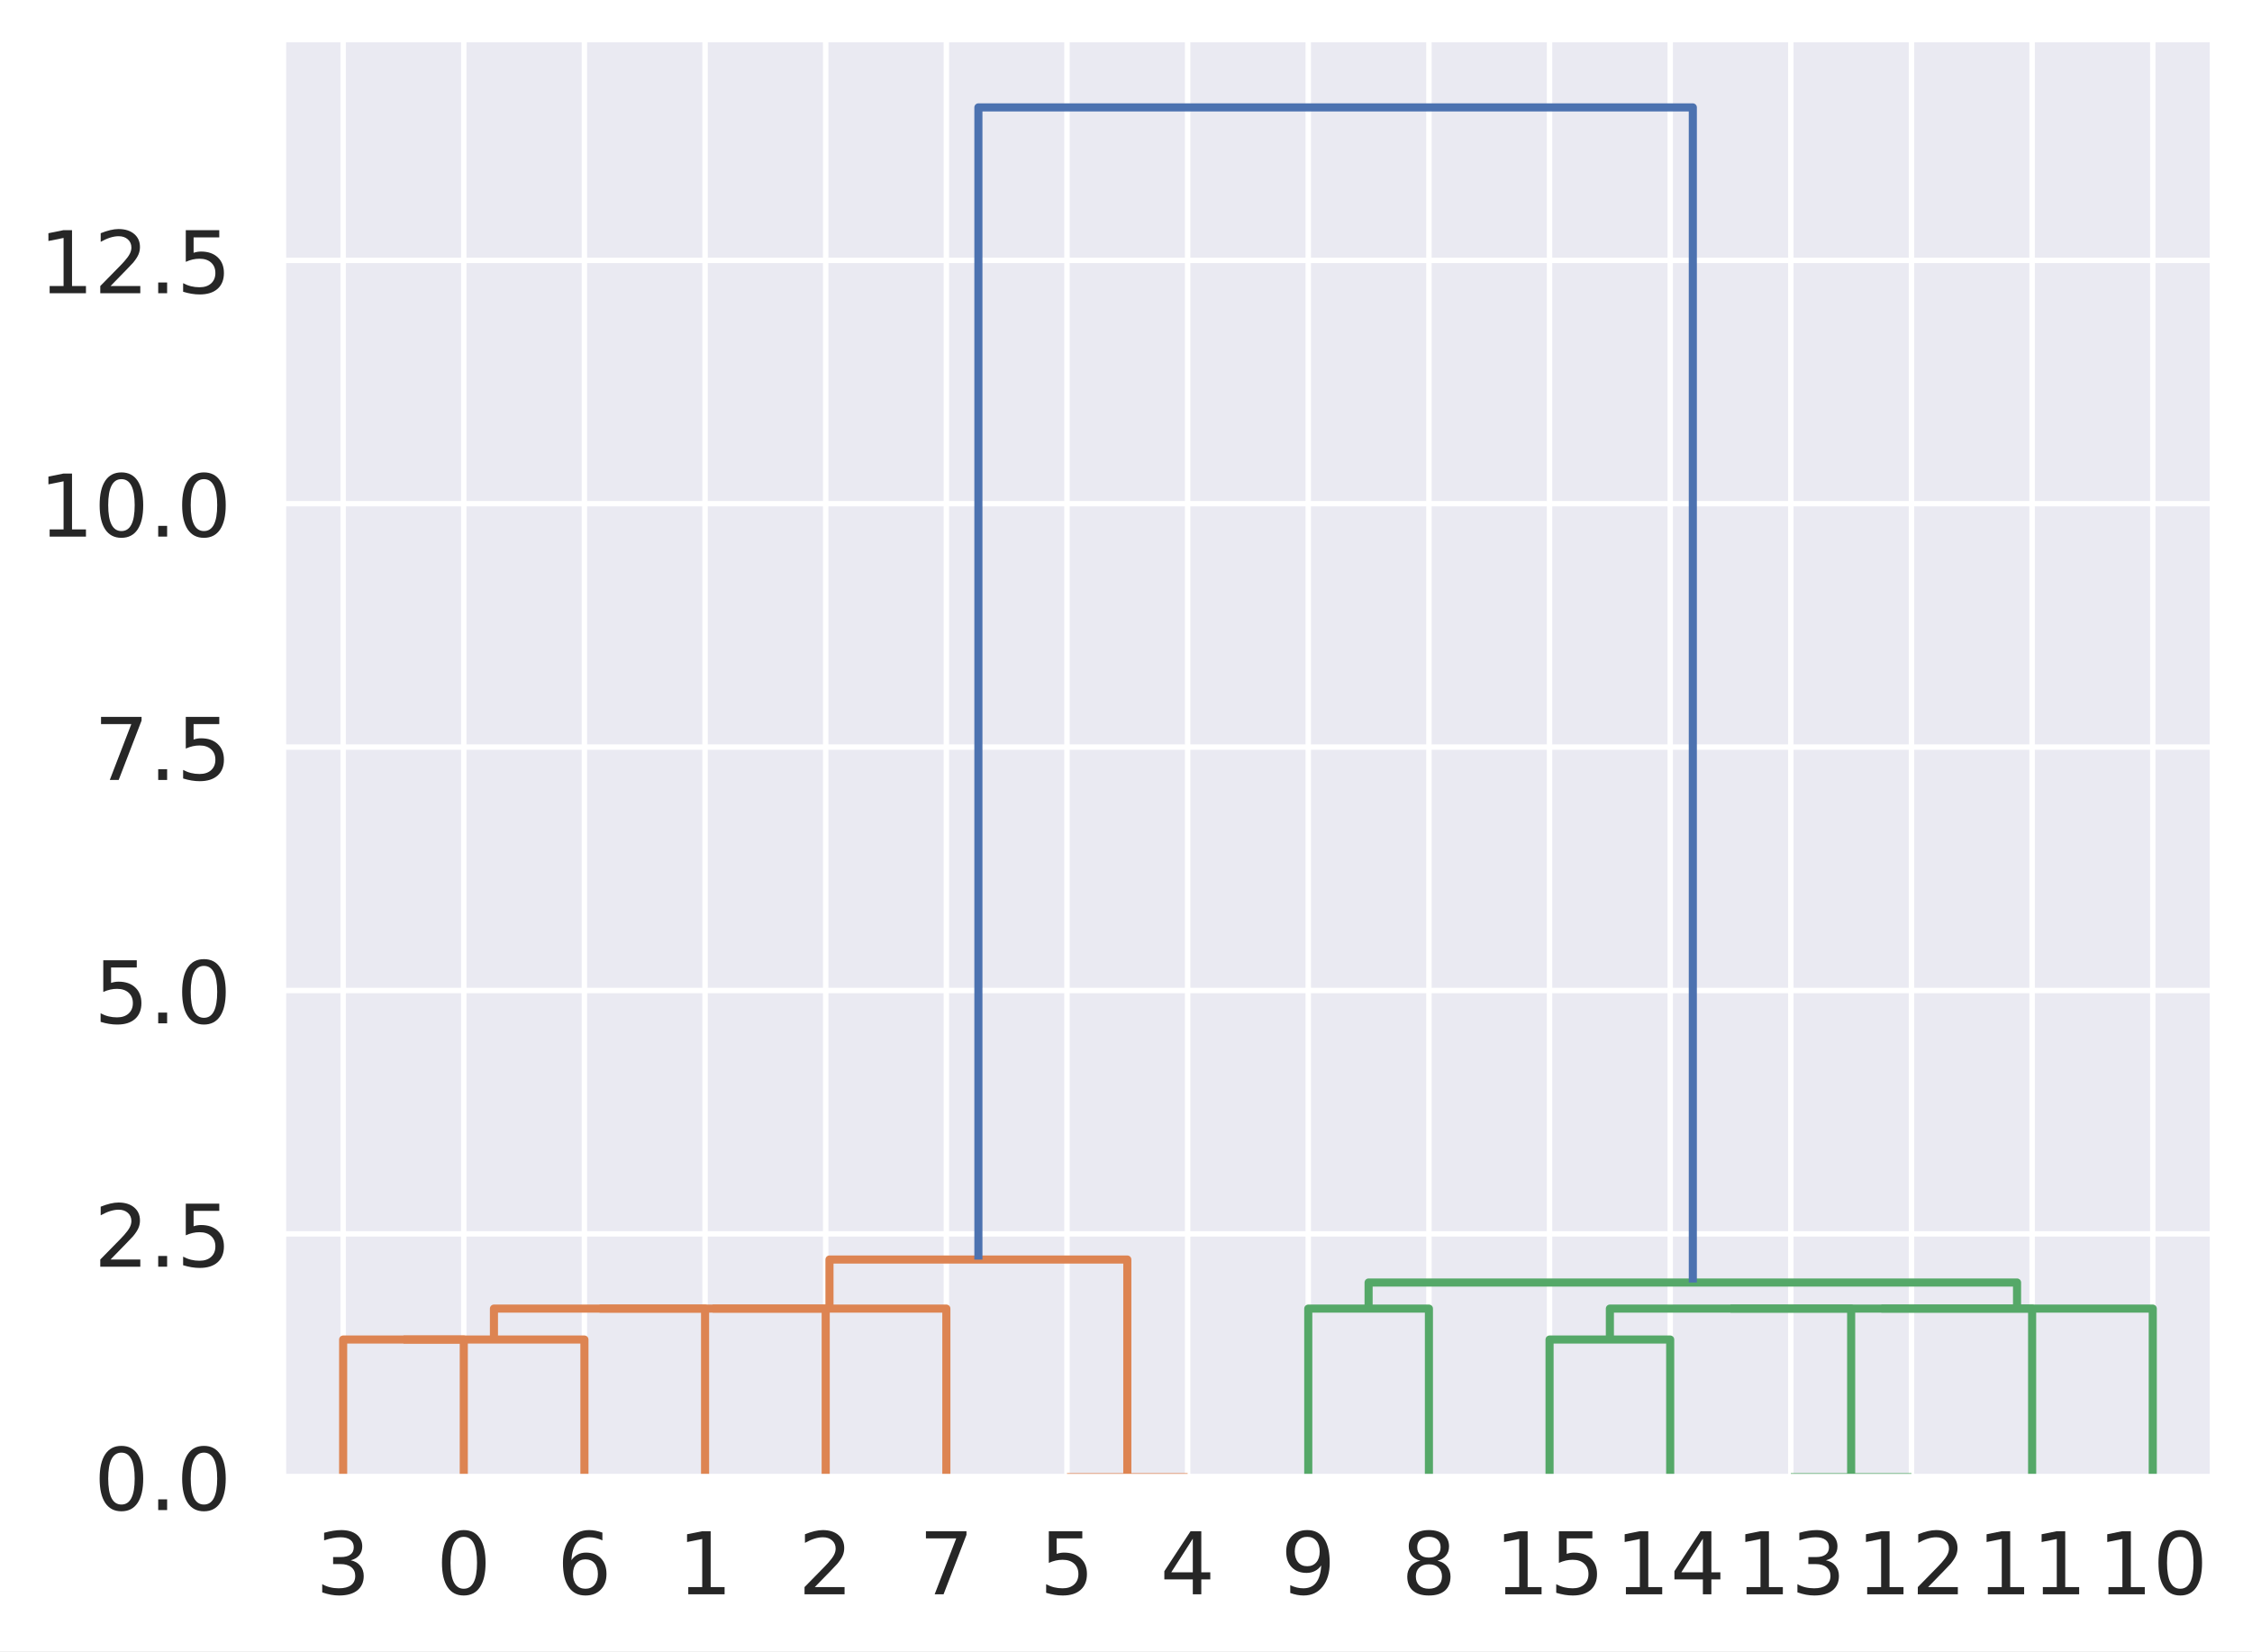
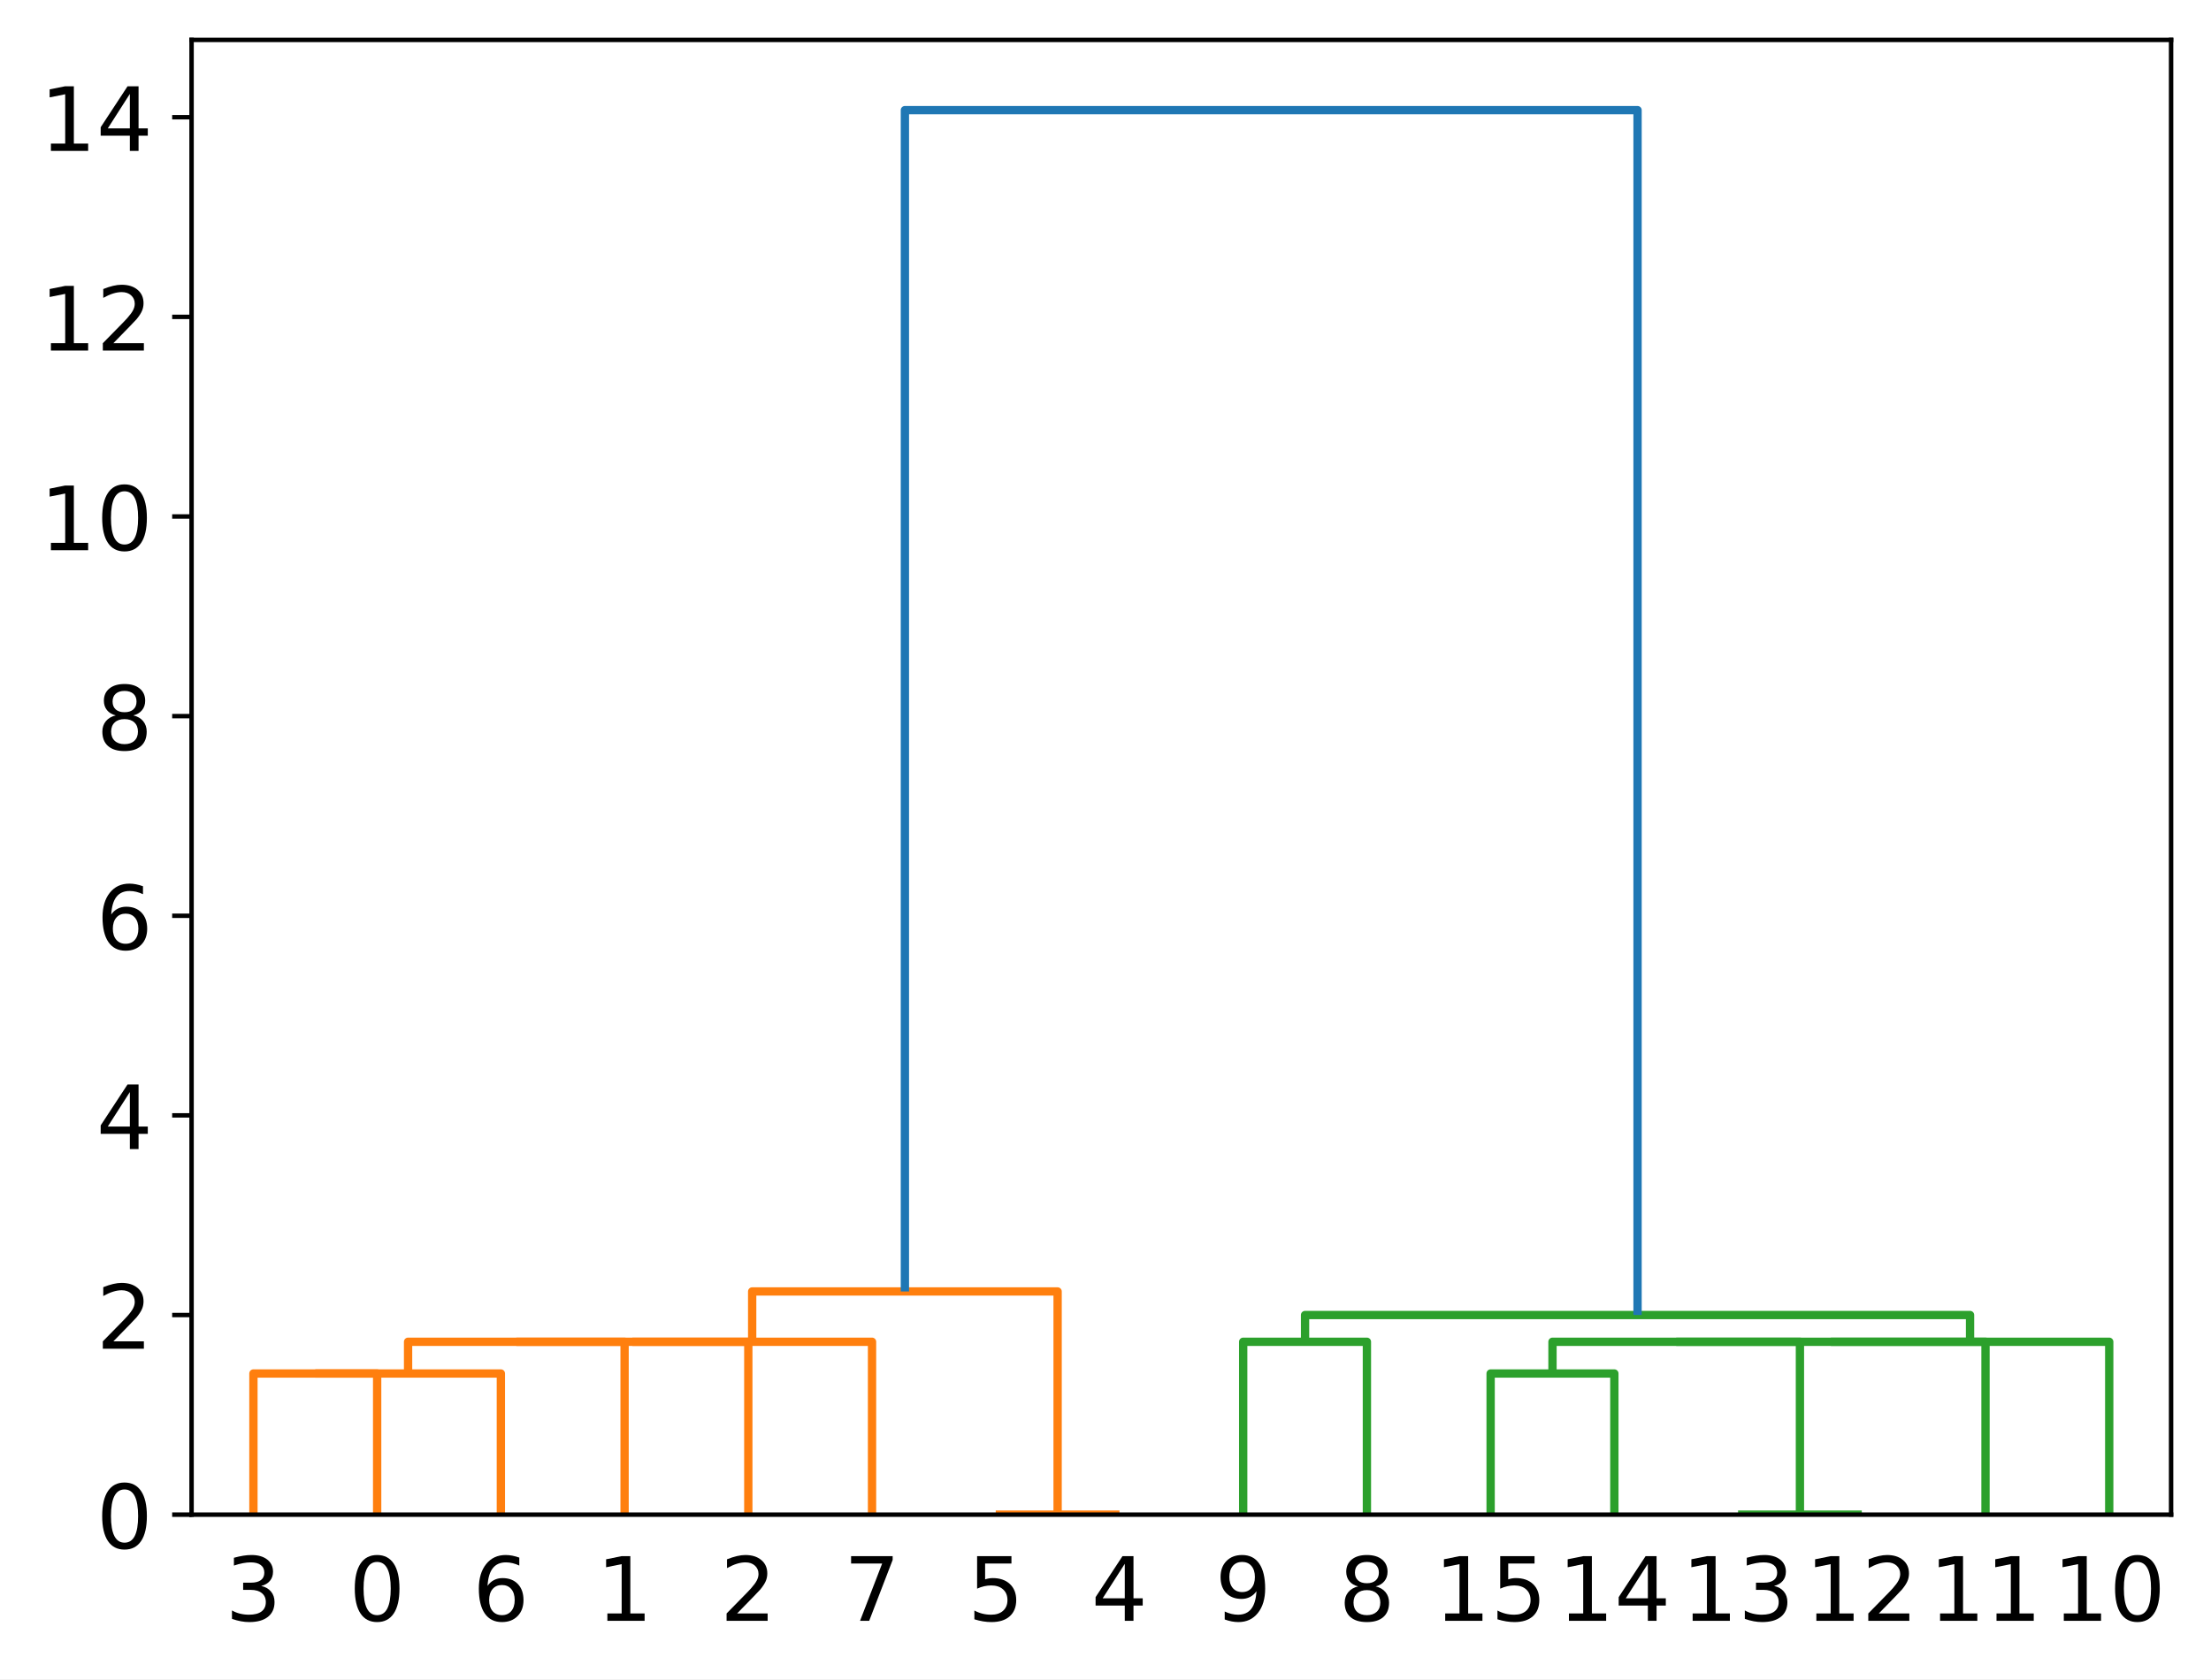
- <svg xmlns="http://www.w3.org/2000/svg" xmlns:xlink="http://www.w3.org/1999/xlink" width="416.645pt" height="305.497pt" viewBox="0 0 416.645 305.497" version="1.1">
+ <svg xmlns="http://www.w3.org/2000/svg" xmlns:xlink="http://www.w3.org/1999/xlink" width="398.88pt" height="302.997pt" viewBox="0 0 398.88 302.997" version="1.1">
  <defs>
    <style type="text/css">*{stroke-linejoin: round; stroke-linecap: butt}</style>
  </defs>
  <g id="figure_1">
    <g id="patch_1">
-       <path d="M 0 305.497  L 416.645 305.497  L 416.645 -0  L 0 -0  z " style="fill: #ffffff" />
+       <path d="M 0 302.997  L 398.88 302.997  L 398.88 0  L 0 0  z " style="fill: #ffffff" />
    </g>
    <g id="axes_1">
      <g id="patch_2">
-         <path d="M 52.325 273.312  L 409.445 273.312  L 409.445 7.2  L 52.325 7.2  z " style="fill: #eaeaf2" />
+         <path d="M 34.56 273.312  L 391.68 273.312  L 391.68 7.2  L 34.56 7.2  z " style="fill: #ffffff" />
      </g>
      <g id="matplotlib.axis_1">
        <g id="xtick_1">
-           <g id="line2d_1">
-             <path d="M 63.485 273.312  L 63.485 7.2  " clip-path="url(#pdfeb0462a6)" style="fill: none; stroke: #ffffff; stroke-linecap: round" />
-           </g>
          <g id="text_1">
-             <g style="fill: #262626" transform="translate(58.395 294.9695)scale(0.16 -0.16)">
+             <g transform="translate(40.63 292.4695)scale(0.16 -0.16)">
              <defs>
                <path id="DejaVuSans-33" d="M 2597 2516  Q 3050 2419 3304 2112  Q 3559 1806 3559 1356  Q 3559 666 3084 287  Q 2609 -91 1734 -91  Q 1441 -91 1130 -33  Q 819 25 488 141  L 488 750  Q 750 597 1062 519  Q 1375 441 1716 441  Q 2309 441 2620 675  Q 2931 909 2931 1356  Q 2931 1769 2642 2001  Q 2353 2234 1838 2234  L 1294 2234  L 1294 2753  L 1863 2753  Q 2328 2753 2575 2939  Q 2822 3125 2822 3475  Q 2822 3834 2567 4026  Q 2313 4219 1838 4219  Q 1578 4219 1281 4162  Q 984 4106 628 3988  L 628 4550  Q 988 4650 1302 4700  Q 1616 4750 1894 4750  Q 2613 4750 3031 4423  Q 3450 4097 3450 3541  Q 3450 3153 3228 2886  Q 3006 2619 2597 2516  z " transform="scale(0.015625)" />
              </defs>
              <use xlink:href="#DejaVuSans-33" />
            </g>
          </g>
        </g>
        <g id="xtick_2">
-           <g id="line2d_2">
-             <path d="M 85.805 273.312  L 85.805 7.2  " clip-path="url(#pdfeb0462a6)" style="fill: none; stroke: #ffffff; stroke-linecap: round" />
-           </g>
          <g id="text_2">
-             <g style="fill: #262626" transform="translate(80.715 294.9695)scale(0.16 -0.16)">
+             <g transform="translate(62.95 292.4695)scale(0.16 -0.16)">
              <defs>
                <path id="DejaVuSans-30" d="M 2034 4250  Q 1547 4250 1301 3770  Q 1056 3291 1056 2328  Q 1056 1369 1301 889  Q 1547 409 2034 409  Q 2525 409 2770 889  Q 3016 1369 3016 2328  Q 3016 3291 2770 3770  Q 2525 4250 2034 4250  z M 2034 4750  Q 2819 4750 3233 4129  Q 3647 3509 3647 2328  Q 3647 1150 3233 529  Q 2819 -91 2034 -91  Q 1250 -91 836 529  Q 422 1150 422 2328  Q 422 3509 836 4129  Q 1250 4750 2034 4750  z " transform="scale(0.015625)" />
              </defs>
              <use xlink:href="#DejaVuSans-30" />
            </g>
          </g>
        </g>
        <g id="xtick_3">
-           <g id="line2d_3">
-             <path d="M 108.125 273.312  L 108.125 7.2  " clip-path="url(#pdfeb0462a6)" style="fill: none; stroke: #ffffff; stroke-linecap: round" />
-           </g>
          <g id="text_3">
-             <g style="fill: #262626" transform="translate(103.035 294.9695)scale(0.16 -0.16)">
+             <g transform="translate(85.27 292.4695)scale(0.16 -0.16)">
              <defs>
                <path id="DejaVuSans-36" d="M 2113 2584  Q 1688 2584 1439 2293  Q 1191 2003 1191 1497  Q 1191 994 1439 701  Q 1688 409 2113 409  Q 2538 409 2786 701  Q 3034 994 3034 1497  Q 3034 2003 2786 2293  Q 2538 2584 2113 2584  z M 3366 4563  L 3366 3988  Q 3128 4100 2886 4159  Q 2644 4219 2406 4219  Q 1781 4219 1451 3797  Q 1122 3375 1075 2522  Q 1259 2794 1537 2939  Q 1816 3084 2150 3084  Q 2853 3084 3261 2657  Q 3669 2231 3669 1497  Q 3669 778 3244 343  Q 2819 -91 2113 -91  Q 1303 -91 875 529  Q 447 1150 447 2328  Q 447 3434 972 4092  Q 1497 4750 2381 4750  Q 2619 4750 2861 4703  Q 3103 4656 3366 4563  z " transform="scale(0.015625)" />
              </defs>
              <use xlink:href="#DejaVuSans-36" />
            </g>
          </g>
        </g>
        <g id="xtick_4">
-           <g id="line2d_4">
-             <path d="M 130.445 273.312  L 130.445 7.2  " clip-path="url(#pdfeb0462a6)" style="fill: none; stroke: #ffffff; stroke-linecap: round" />
-           </g>
          <g id="text_4">
-             <g style="fill: #262626" transform="translate(125.355 294.9695)scale(0.16 -0.16)">
+             <g transform="translate(107.59 292.4695)scale(0.16 -0.16)">
              <defs>
                <path id="DejaVuSans-31" d="M 794 531  L 1825 531  L 1825 4091  L 703 3866  L 703 4441  L 1819 4666  L 2450 4666  L 2450 531  L 3481 531  L 3481 0  L 794 0  L 794 531  z " transform="scale(0.015625)" />
              </defs>
              <use xlink:href="#DejaVuSans-31" />
            </g>
          </g>
        </g>
        <g id="xtick_5">
-           <g id="line2d_5">
-             <path d="M 152.765 273.312  L 152.765 7.2  " clip-path="url(#pdfeb0462a6)" style="fill: none; stroke: #ffffff; stroke-linecap: round" />
-           </g>
          <g id="text_5">
-             <g style="fill: #262626" transform="translate(147.675 294.9695)scale(0.16 -0.16)">
+             <g transform="translate(129.91 292.4695)scale(0.16 -0.16)">
              <defs>
                <path id="DejaVuSans-32" d="M 1228 531  L 3431 531  L 3431 0  L 469 0  L 469 531  Q 828 903 1448 1529  Q 2069 2156 2228 2338  Q 2531 2678 2651 2914  Q 2772 3150 2772 3378  Q 2772 3750 2511 3984  Q 2250 4219 1831 4219  Q 1534 4219 1204 4116  Q 875 4013 500 3803  L 500 4441  Q 881 4594 1212 4672  Q 1544 4750 1819 4750  Q 2544 4750 2975 4387  Q 3406 4025 3406 3419  Q 3406 3131 3298 2873  Q 3191 2616 2906 2266  Q 2828 2175 2409 1742  Q 1991 1309 1228 531  z " transform="scale(0.015625)" />
              </defs>
              <use xlink:href="#DejaVuSans-32" />
            </g>
          </g>
        </g>
        <g id="xtick_6">
-           <g id="line2d_6">
-             <path d="M 175.085 273.312  L 175.085 7.2  " clip-path="url(#pdfeb0462a6)" style="fill: none; stroke: #ffffff; stroke-linecap: round" />
-           </g>
          <g id="text_6">
-             <g style="fill: #262626" transform="translate(169.995 294.9695)scale(0.16 -0.16)">
+             <g transform="translate(152.23 292.4695)scale(0.16 -0.16)">
              <defs>
                <path id="DejaVuSans-37" d="M 525 4666  L 3525 4666  L 3525 4397  L 1831 0  L 1172 0  L 2766 4134  L 525 4134  L 525 4666  z " transform="scale(0.015625)" />
              </defs>
              <use xlink:href="#DejaVuSans-37" />
            </g>
          </g>
        </g>
        <g id="xtick_7">
-           <g id="line2d_7">
-             <path d="M 197.405 273.312  L 197.405 7.2  " clip-path="url(#pdfeb0462a6)" style="fill: none; stroke: #ffffff; stroke-linecap: round" />
-           </g>
          <g id="text_7">
-             <g style="fill: #262626" transform="translate(192.315 294.9695)scale(0.16 -0.16)">
+             <g transform="translate(174.55 292.4695)scale(0.16 -0.16)">
              <defs>
                <path id="DejaVuSans-35" d="M 691 4666  L 3169 4666  L 3169 4134  L 1269 4134  L 1269 2991  Q 1406 3038 1543 3061  Q 1681 3084 1819 3084  Q 2600 3084 3056 2656  Q 3513 2228 3513 1497  Q 3513 744 3044 326  Q 2575 -91 1722 -91  Q 1428 -91 1123 -41  Q 819 9 494 109  L 494 744  Q 775 591 1075 516  Q 1375 441 1709 441  Q 2250 441 2565 725  Q 2881 1009 2881 1497  Q 2881 1984 2565 2268  Q 2250 2553 1709 2553  Q 1456 2553 1204 2497  Q 953 2441 691 2322  L 691 4666  z " transform="scale(0.015625)" />
              </defs>
              <use xlink:href="#DejaVuSans-35" />
            </g>
          </g>
        </g>
        <g id="xtick_8">
-           <g id="line2d_8">
-             <path d="M 219.725 273.312  L 219.725 7.2  " clip-path="url(#pdfeb0462a6)" style="fill: none; stroke: #ffffff; stroke-linecap: round" />
-           </g>
          <g id="text_8">
-             <g style="fill: #262626" transform="translate(214.635 294.9695)scale(0.16 -0.16)">
+             <g transform="translate(196.87 292.4695)scale(0.16 -0.16)">
              <defs>
                <path id="DejaVuSans-34" d="M 2419 4116  L 825 1625  L 2419 1625  L 2419 4116  z M 2253 4666  L 3047 4666  L 3047 1625  L 3713 1625  L 3713 1100  L 3047 1100  L 3047 0  L 2419 0  L 2419 1100  L 313 1100  L 313 1709  L 2253 4666  z " transform="scale(0.015625)" />
              </defs>
              <use xlink:href="#DejaVuSans-34" />
            </g>
          </g>
        </g>
        <g id="xtick_9">
-           <g id="line2d_9">
-             <path d="M 242.045 273.312  L 242.045 7.2  " clip-path="url(#pdfeb0462a6)" style="fill: none; stroke: #ffffff; stroke-linecap: round" />
-           </g>
          <g id="text_9">
-             <g style="fill: #262626" transform="translate(236.955 294.9695)scale(0.16 -0.16)">
+             <g transform="translate(219.19 292.4695)scale(0.16 -0.16)">
              <defs>
                <path id="DejaVuSans-39" d="M 703 97  L 703 672  Q 941 559 1184 500  Q 1428 441 1663 441  Q 2288 441 2617 861  Q 2947 1281 2994 2138  Q 2813 1869 2534 1725  Q 2256 1581 1919 1581  Q 1219 1581 811 2004  Q 403 2428 403 3163  Q 403 3881 828 4315  Q 1253 4750 1959 4750  Q 2769 4750 3195 4129  Q 3622 3509 3622 2328  Q 3622 1225 3098 567  Q 2575 -91 1691 -91  Q 1453 -91 1209 -44  Q 966 3 703 97  z M 1959 2075  Q 2384 2075 2632 2365  Q 2881 2656 2881 3163  Q 2881 3666 2632 3958  Q 2384 4250 1959 4250  Q 1534 4250 1286 3958  Q 1038 3666 1038 3163  Q 1038 2656 1286 2365  Q 1534 2075 1959 2075  z " transform="scale(0.015625)" />
              </defs>
              <use xlink:href="#DejaVuSans-39" />
            </g>
          </g>
        </g>
        <g id="xtick_10">
-           <g id="line2d_10">
-             <path d="M 264.365 273.312  L 264.365 7.2  " clip-path="url(#pdfeb0462a6)" style="fill: none; stroke: #ffffff; stroke-linecap: round" />
-           </g>
          <g id="text_10">
-             <g style="fill: #262626" transform="translate(259.275 294.9695)scale(0.16 -0.16)">
+             <g transform="translate(241.51 292.4695)scale(0.16 -0.16)">
              <defs>
                <path id="DejaVuSans-38" d="M 2034 2216  Q 1584 2216 1326 1975  Q 1069 1734 1069 1313  Q 1069 891 1326 650  Q 1584 409 2034 409  Q 2484 409 2743 651  Q 3003 894 3003 1313  Q 3003 1734 2745 1975  Q 2488 2216 2034 2216  z M 1403 2484  Q 997 2584 770 2862  Q 544 3141 544 3541  Q 544 4100 942 4425  Q 1341 4750 2034 4750  Q 2731 4750 3128 4425  Q 3525 4100 3525 3541  Q 3525 3141 3298 2862  Q 3072 2584 2669 2484  Q 3125 2378 3379 2068  Q 3634 1759 3634 1313  Q 3634 634 3220 271  Q 2806 -91 2034 -91  Q 1263 -91 848 271  Q 434 634 434 1313  Q 434 1759 690 2068  Q 947 2378 1403 2484  z M 1172 3481  Q 1172 3119 1398 2916  Q 1625 2713 2034 2713  Q 2441 2713 2670 2916  Q 2900 3119 2900 3481  Q 2900 3844 2670 4047  Q 2441 4250 2034 4250  Q 1625 4250 1398 4047  Q 1172 3844 1172 3481  z " transform="scale(0.015625)" />
              </defs>
              <use xlink:href="#DejaVuSans-38" />
            </g>
          </g>
        </g>
        <g id="xtick_11">
-           <g id="line2d_11">
-             <path d="M 286.685 273.312  L 286.685 7.2  " clip-path="url(#pdfeb0462a6)" style="fill: none; stroke: #ffffff; stroke-linecap: round" />
-           </g>
          <g id="text_11">
-             <g style="fill: #262626" transform="translate(276.505 294.9695)scale(0.16 -0.16)">
+             <g transform="translate(258.74 292.4695)scale(0.16 -0.16)">
              <use xlink:href="#DejaVuSans-31" />
              <use xlink:href="#DejaVuSans-35" x="63.623" />
            </g>
          </g>
        </g>
        <g id="xtick_12">
-           <g id="line2d_12">
-             <path d="M 309.005 273.312  L 309.005 7.2  " clip-path="url(#pdfeb0462a6)" style="fill: none; stroke: #ffffff; stroke-linecap: round" />
-           </g>
          <g id="text_12">
-             <g style="fill: #262626" transform="translate(298.825 294.9695)scale(0.16 -0.16)">
+             <g transform="translate(281.06 292.4695)scale(0.16 -0.16)">
              <use xlink:href="#DejaVuSans-31" />
              <use xlink:href="#DejaVuSans-34" x="63.623" />
            </g>
          </g>
        </g>
        <g id="xtick_13">
-           <g id="line2d_13">
-             <path d="M 331.325 273.312  L 331.325 7.2  " clip-path="url(#pdfeb0462a6)" style="fill: none; stroke: #ffffff; stroke-linecap: round" />
-           </g>
          <g id="text_13">
-             <g style="fill: #262626" transform="translate(321.145 294.9695)scale(0.16 -0.16)">
+             <g transform="translate(303.38 292.4695)scale(0.16 -0.16)">
              <use xlink:href="#DejaVuSans-31" />
              <use xlink:href="#DejaVuSans-33" x="63.623" />
            </g>
          </g>
        </g>
        <g id="xtick_14">
-           <g id="line2d_14">
-             <path d="M 353.645 273.312  L 353.645 7.2  " clip-path="url(#pdfeb0462a6)" style="fill: none; stroke: #ffffff; stroke-linecap: round" />
-           </g>
          <g id="text_14">
-             <g style="fill: #262626" transform="translate(343.465 294.9695)scale(0.16 -0.16)">
+             <g transform="translate(325.7 292.4695)scale(0.16 -0.16)">
              <use xlink:href="#DejaVuSans-31" />
              <use xlink:href="#DejaVuSans-32" x="63.623" />
            </g>
          </g>
        </g>
        <g id="xtick_15">
-           <g id="line2d_15">
-             <path d="M 375.965 273.312  L 375.965 7.2  " clip-path="url(#pdfeb0462a6)" style="fill: none; stroke: #ffffff; stroke-linecap: round" />
-           </g>
          <g id="text_15">
-             <g style="fill: #262626" transform="translate(365.785 294.9695)scale(0.16 -0.16)">
+             <g transform="translate(348.02 292.4695)scale(0.16 -0.16)">
              <use xlink:href="#DejaVuSans-31" />
              <use xlink:href="#DejaVuSans-31" x="63.623" />
            </g>
          </g>
        </g>
        <g id="xtick_16">
-           <g id="line2d_16">
-             <path d="M 398.285 273.312  L 398.285 7.2  " clip-path="url(#pdfeb0462a6)" style="fill: none; stroke: #ffffff; stroke-linecap: round" />
-           </g>
          <g id="text_16">
-             <g style="fill: #262626" transform="translate(388.105 294.9695)scale(0.16 -0.16)">
+             <g transform="translate(370.34 292.4695)scale(0.16 -0.16)">
              <use xlink:href="#DejaVuSans-31" />
              <use xlink:href="#DejaVuSans-30" x="63.623" />
            </g>
          </g>
        </g>
      </g>
      <g id="matplotlib.axis_2">
        <g id="ytick_1">
-           <g id="line2d_17">
-             <path d="M 52.325 273.312  L 409.445 273.312  " clip-path="url(#pdfeb0462a6)" style="fill: none; stroke: #ffffff; stroke-linecap: round" />
+           <g id="line2d_1">
+             <defs>
+               <path id="m1523fe94c2" d="M 0 0  L -3.5 0  " style="stroke: #000000; stroke-width: 0.8" />
+             </defs>
+             <g>
+               <use xlink:href="#m1523fe94c2" x="34.56" y="273.312" style="stroke: #000000; stroke-width: 0.8" />
+             </g>
          </g>
          <g id="text_17">
-             <g style="fill: #262626" transform="translate(17.38 279.3908)scale(0.16 -0.16)">
-               <defs>
-                 <path id="DejaVuSans-2e" d="M 684 794  L 1344 794  L 1344 0  L 684 0  L 684 794  z " transform="scale(0.015625)" />
-               </defs>
+             <g transform="translate(17.38 279.3908)scale(0.16 -0.16)">
              <use xlink:href="#DejaVuSans-30" />
-               <use xlink:href="#DejaVuSans-2e" x="63.623" />
-               <use xlink:href="#DejaVuSans-30" x="95.41" />
            </g>
          </g>
        </g>
        <g id="ytick_2">
-           <g id="line2d_18">
-             <path d="M 52.325 228.284  L 409.445 228.284  " clip-path="url(#pdfeb0462a6)" style="fill: none; stroke: #ffffff; stroke-linecap: round" />
+           <g id="line2d_2">
+             <g>
+               <use xlink:href="#m1523fe94c2" x="34.56" y="237.29" style="stroke: #000000; stroke-width: 0.8" />
+             </g>
          </g>
          <g id="text_18">
-             <g style="fill: #262626" transform="translate(17.38 234.3628)scale(0.16 -0.16)">
+             <g transform="translate(17.38 243.3684)scale(0.16 -0.16)">
              <use xlink:href="#DejaVuSans-32" />
-               <use xlink:href="#DejaVuSans-2e" x="63.623" />
-               <use xlink:href="#DejaVuSans-35" x="95.41" />
            </g>
          </g>
        </g>
        <g id="ytick_3">
-           <g id="line2d_19">
-             <path d="M 52.325 183.256  L 409.445 183.256  " clip-path="url(#pdfeb0462a6)" style="fill: none; stroke: #ffffff; stroke-linecap: round" />
+           <g id="line2d_3">
+             <g>
+               <use xlink:href="#m1523fe94c2" x="34.56" y="201.267" style="stroke: #000000; stroke-width: 0.8" />
+             </g>
          </g>
          <g id="text_19">
-             <g style="fill: #262626" transform="translate(17.38 189.3348)scale(0.16 -0.16)">
-               <use xlink:href="#DejaVuSans-35" />
-               <use xlink:href="#DejaVuSans-2e" x="63.623" />
-               <use xlink:href="#DejaVuSans-30" x="95.41" />
+             <g transform="translate(17.38 207.346)scale(0.16 -0.16)">
+               <use xlink:href="#DejaVuSans-34" />
            </g>
          </g>
        </g>
        <g id="ytick_4">
-           <g id="line2d_20">
-             <path d="M 52.325 138.228  L 409.445 138.228  " clip-path="url(#pdfeb0462a6)" style="fill: none; stroke: #ffffff; stroke-linecap: round" />
+           <g id="line2d_4">
+             <g>
+               <use xlink:href="#m1523fe94c2" x="34.56" y="165.245" style="stroke: #000000; stroke-width: 0.8" />
+             </g>
          </g>
          <g id="text_20">
-             <g style="fill: #262626" transform="translate(17.38 144.3068)scale(0.16 -0.16)">
-               <use xlink:href="#DejaVuSans-37" />
-               <use xlink:href="#DejaVuSans-2e" x="63.623" />
-               <use xlink:href="#DejaVuSans-35" x="95.41" />
+             <g transform="translate(17.38 171.3236)scale(0.16 -0.16)">
+               <use xlink:href="#DejaVuSans-36" />
            </g>
          </g>
        </g>
        <g id="ytick_5">
-           <g id="line2d_21">
-             <path d="M 52.325 93.2  L 409.445 93.2  " clip-path="url(#pdfeb0462a6)" style="fill: none; stroke: #ffffff; stroke-linecap: round" />
+           <g id="line2d_5">
+             <g>
+               <use xlink:href="#m1523fe94c2" x="34.56" y="129.222" style="stroke: #000000; stroke-width: 0.8" />
+             </g>
          </g>
          <g id="text_21">
-             <g style="fill: #262626" transform="translate(7.2 99.27878)scale(0.16 -0.16)">
+             <g transform="translate(17.38 135.3012)scale(0.16 -0.16)">
+               <use xlink:href="#DejaVuSans-38" />
+             </g>
+           </g>
+         </g>
+         <g id="ytick_6">
+           <g id="line2d_6">
+             <g>
+               <use xlink:href="#m1523fe94c2" x="34.56" y="93.2" style="stroke: #000000; stroke-width: 0.8" />
+             </g>
+           </g>
+           <g id="text_22">
+             <g transform="translate(7.2 99.27878)scale(0.16 -0.16)">
              <use xlink:href="#DejaVuSans-31" />
              <use xlink:href="#DejaVuSans-30" x="63.623" />
-               <use xlink:href="#DejaVuSans-2e" x="127.246" />
-               <use xlink:href="#DejaVuSans-30" x="159.033" />
-             </g>
-           </g>
-         </g>
-         <g id="ytick_6">
-           <g id="line2d_22">
-             <path d="M 52.325 48.172  L 409.445 48.172  " clip-path="url(#pdfeb0462a6)" style="fill: none; stroke: #ffffff; stroke-linecap: round" />
-           </g>
-           <g id="text_22">
-             <g style="fill: #262626" transform="translate(7.2 54.25079)scale(0.16 -0.16)">
+             </g>
+           </g>
+         </g>
+         <g id="ytick_7">
+           <g id="line2d_7">
+             <g>
+               <use xlink:href="#m1523fe94c2" x="34.56" y="57.178" style="stroke: #000000; stroke-width: 0.8" />
+             </g>
+           </g>
+           <g id="text_23">
+             <g transform="translate(7.2 63.25639)scale(0.16 -0.16)">
              <use xlink:href="#DejaVuSans-31" />
              <use xlink:href="#DejaVuSans-32" x="63.623" />
-               <use xlink:href="#DejaVuSans-2e" x="127.246" />
-               <use xlink:href="#DejaVuSans-35" x="159.033" />
+             </g>
+           </g>
+         </g>
+         <g id="ytick_8">
+           <g id="line2d_8">
+             <g>
+               <use xlink:href="#m1523fe94c2" x="34.56" y="21.155" style="stroke: #000000; stroke-width: 0.8" />
+             </g>
+           </g>
+           <g id="text_24">
+             <g transform="translate(7.2 27.234)scale(0.16 -0.16)">
+               <use xlink:href="#DejaVuSans-31" />
+               <use xlink:href="#DejaVuSans-34" x="63.623" />
            </g>
          </g>
        </g>
      </g>
      <g id="LineCollection_1">
-         <path d="M 63.485 273.312  L 63.485 247.84  L 85.805 247.84  L 85.805 273.312  " clip-path="url(#pdfeb0462a6)" style="fill: none; stroke: #dd8452; stroke-width: 1.5" />
-         <path d="M 74.645 247.84  L 74.645 247.84  L 108.125 247.84  L 108.125 273.312  " clip-path="url(#pdfeb0462a6)" style="fill: none; stroke: #dd8452; stroke-width: 1.5" />
-         <path d="M 91.385 247.84  L 91.385 242.116  L 130.445 242.116  L 130.445 273.312  " clip-path="url(#pdfeb0462a6)" style="fill: none; stroke: #dd8452; stroke-width: 1.5" />
-         <path d="M 110.915 242.116  L 110.915 242.116  L 152.765 242.116  L 152.765 273.312  " clip-path="url(#pdfeb0462a6)" style="fill: none; stroke: #dd8452; stroke-width: 1.5" />
-         <path d="M 131.84 242.116  L 131.84 242.116  L 175.085 242.116  L 175.085 273.312  " clip-path="url(#pdfeb0462a6)" style="fill: none; stroke: #dd8452; stroke-width: 1.5" />
-         <path d="M 197.405 273.312  L 197.405 273.312  L 219.725 273.312  L 219.725 273.312  " clip-path="url(#pdfeb0462a6)" style="fill: none; stroke: #dd8452; stroke-width: 1.5" />
-         <path d="M 153.463 242.116  L 153.463 233.038  L 208.565 233.038  L 208.565 273.312  " clip-path="url(#pdfeb0462a6)" style="fill: none; stroke: #dd8452; stroke-width: 1.5" />
+         <path d="M 45.72 273.312  L 45.72 247.84  L 68.04 247.84  L 68.04 273.312  " clip-path="url(#pccf9c6c1f6)" style="fill: none; stroke: #ff7f0e; stroke-width: 1.5" />
+         <path d="M 56.88 247.84  L 56.88 247.84  L 90.36 247.84  L 90.36 273.312  " clip-path="url(#pccf9c6c1f6)" style="fill: none; stroke: #ff7f0e; stroke-width: 1.5" />
+         <path d="M 73.62 247.84  L 73.62 242.116  L 112.68 242.116  L 112.68 273.312  " clip-path="url(#pccf9c6c1f6)" style="fill: none; stroke: #ff7f0e; stroke-width: 1.5" />
+         <path d="M 93.15 242.116  L 93.15 242.116  L 135 242.116  L 135 273.312  " clip-path="url(#pccf9c6c1f6)" style="fill: none; stroke: #ff7f0e; stroke-width: 1.5" />
+         <path d="M 114.075 242.116  L 114.075 242.116  L 157.32 242.116  L 157.32 273.312  " clip-path="url(#pccf9c6c1f6)" style="fill: none; stroke: #ff7f0e; stroke-width: 1.5" />
+         <path d="M 179.64 273.312  L 179.64 273.312  L 201.96 273.312  L 201.96 273.312  " clip-path="url(#pccf9c6c1f6)" style="fill: none; stroke: #ff7f0e; stroke-width: 1.5" />
+         <path d="M 135.697 242.116  L 135.697 233.038  L 190.8 233.038  L 190.8 273.312  " clip-path="url(#pccf9c6c1f6)" style="fill: none; stroke: #ff7f0e; stroke-width: 1.5" />
      </g>
      <g id="LineCollection_2">
-         <path d="M 242.045 273.312  L 242.045 242.116  L 264.365 242.116  L 264.365 273.312  " clip-path="url(#pdfeb0462a6)" style="fill: none; stroke: #55a868; stroke-width: 1.5" />
-         <path d="M 286.685 273.312  L 286.685 247.84  L 309.005 247.84  L 309.005 273.312  " clip-path="url(#pdfeb0462a6)" style="fill: none; stroke: #55a868; stroke-width: 1.5" />
-         <path d="M 331.325 273.312  L 331.325 273.312  L 353.645 273.312  L 353.645 273.312  " clip-path="url(#pdfeb0462a6)" style="fill: none; stroke: #55a868; stroke-width: 1.5" />
-         <path d="M 297.845 247.84  L 297.845 242.116  L 342.485 242.116  L 342.485 273.312  " clip-path="url(#pdfeb0462a6)" style="fill: none; stroke: #55a868; stroke-width: 1.5" />
-         <path d="M 320.165 242.116  L 320.165 242.116  L 375.965 242.116  L 375.965 273.312  " clip-path="url(#pdfeb0462a6)" style="fill: none; stroke: #55a868; stroke-width: 1.5" />
-         <path d="M 348.065 242.116  L 348.065 242.116  L 398.285 242.116  L 398.285 273.312  " clip-path="url(#pdfeb0462a6)" style="fill: none; stroke: #55a868; stroke-width: 1.5" />
-         <path d="M 253.205 242.116  L 253.205 237.29  L 373.175 237.29  L 373.175 242.116  " clip-path="url(#pdfeb0462a6)" style="fill: none; stroke: #55a868; stroke-width: 1.5" />
+         <path d="M 224.28 273.312  L 224.28 242.116  L 246.6 242.116  L 246.6 273.312  " clip-path="url(#pccf9c6c1f6)" style="fill: none; stroke: #2ca02c; stroke-width: 1.5" />
+         <path d="M 268.92 273.312  L 268.92 247.84  L 291.24 247.84  L 291.24 273.312  " clip-path="url(#pccf9c6c1f6)" style="fill: none; stroke: #2ca02c; stroke-width: 1.5" />
+         <path d="M 313.56 273.312  L 313.56 273.312  L 335.88 273.312  L 335.88 273.312  " clip-path="url(#pccf9c6c1f6)" style="fill: none; stroke: #2ca02c; stroke-width: 1.5" />
+         <path d="M 280.08 247.84  L 280.08 242.116  L 324.72 242.116  L 324.72 273.312  " clip-path="url(#pccf9c6c1f6)" style="fill: none; stroke: #2ca02c; stroke-width: 1.5" />
+         <path d="M 302.4 242.116  L 302.4 242.116  L 358.2 242.116  L 358.2 273.312  " clip-path="url(#pccf9c6c1f6)" style="fill: none; stroke: #2ca02c; stroke-width: 1.5" />
+         <path d="M 330.3 242.116  L 330.3 242.116  L 380.52 242.116  L 380.52 273.312  " clip-path="url(#pccf9c6c1f6)" style="fill: none; stroke: #2ca02c; stroke-width: 1.5" />
+         <path d="M 235.44 242.116  L 235.44 237.29  L 355.41 237.29  L 355.41 242.116  " clip-path="url(#pccf9c6c1f6)" style="fill: none; stroke: #2ca02c; stroke-width: 1.5" />
      </g>
      <g id="LineCollection_3">
-         <path d="M 181.014 233.038  L 181.014 19.872  L 313.19 19.872  L 313.19 237.29  " clip-path="url(#pdfeb0462a6)" style="fill: none; stroke: #4c72b0; stroke-width: 1.5" />
+         <path d="M 163.249 233.038  L 163.249 19.872  L 295.425 19.872  L 295.425 237.29  " clip-path="url(#pccf9c6c1f6)" style="fill: none; stroke: #1f77b4; stroke-width: 1.5" />
      </g>
      <g id="patch_3">
-         <path d="M 52.325 273.312  L 52.325 7.2  " style="fill: none; stroke: #ffffff; stroke-width: 1.25; stroke-linejoin: miter; stroke-linecap: square" />
+         <path d="M 34.56 273.312  L 34.56 7.2  " style="fill: none; stroke: #000000; stroke-width: 0.8; stroke-linejoin: miter; stroke-linecap: square" />
      </g>
      <g id="patch_4">
-         <path d="M 409.445 273.312  L 409.445 7.2  " style="fill: none; stroke: #ffffff; stroke-width: 1.25; stroke-linejoin: miter; stroke-linecap: square" />
+         <path d="M 391.68 273.312  L 391.68 7.2  " style="fill: none; stroke: #000000; stroke-width: 0.8; stroke-linejoin: miter; stroke-linecap: square" />
      </g>
      <g id="patch_5">
-         <path d="M 52.325 273.312  L 409.445 273.312  " style="fill: none; stroke: #ffffff; stroke-width: 1.25; stroke-linejoin: miter; stroke-linecap: square" />
+         <path d="M 34.56 273.312  L 391.68 273.312  " style="fill: none; stroke: #000000; stroke-width: 0.8; stroke-linejoin: miter; stroke-linecap: square" />
      </g>
      <g id="patch_6">
-         <path d="M 52.325 7.2  L 409.445 7.2  " style="fill: none; stroke: #ffffff; stroke-width: 1.25; stroke-linejoin: miter; stroke-linecap: square" />
+         <path d="M 34.56 7.2  L 391.68 7.2  " style="fill: none; stroke: #000000; stroke-width: 0.8; stroke-linejoin: miter; stroke-linecap: square" />
      </g>
    </g>
  </g>
  <defs>
-     <clipPath id="pdfeb0462a6">
-       <rect x="52.325" y="7.2" width="357.12" height="266.112" />
+     <clipPath id="pccf9c6c1f6">
+       <rect x="34.56" y="7.2" width="357.12" height="266.112" />
    </clipPath>
  </defs>
</svg>
